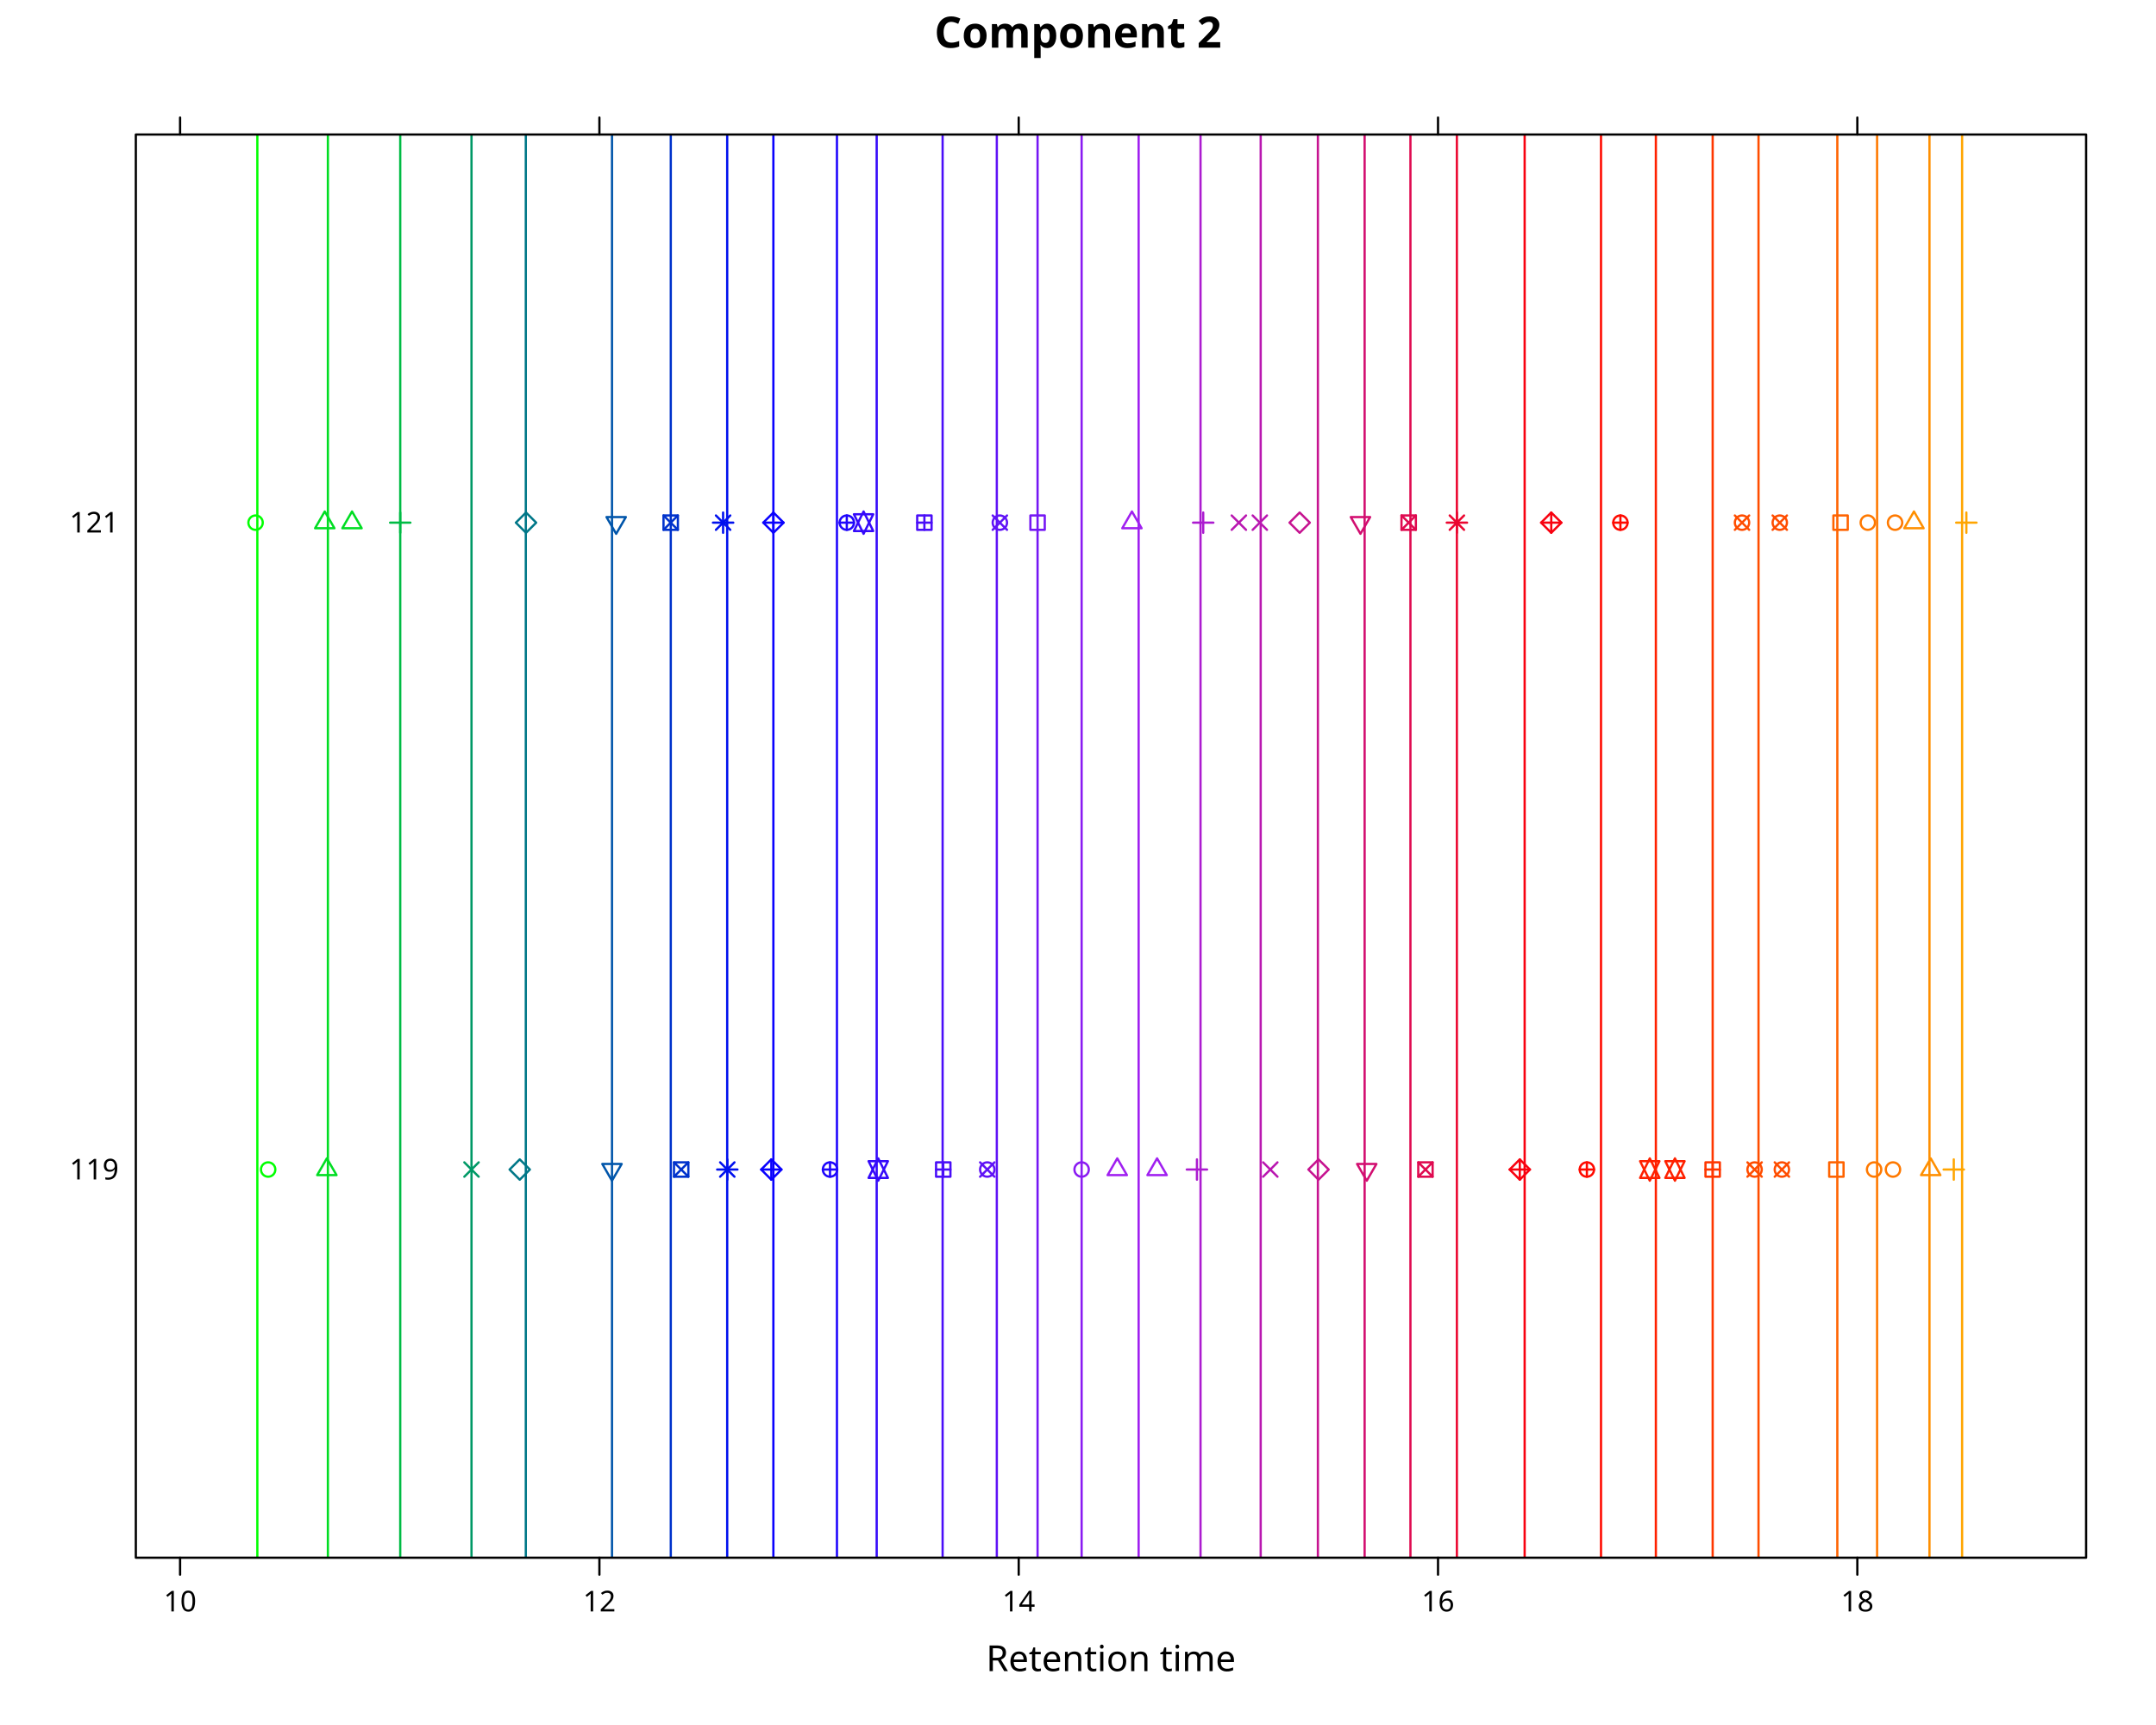
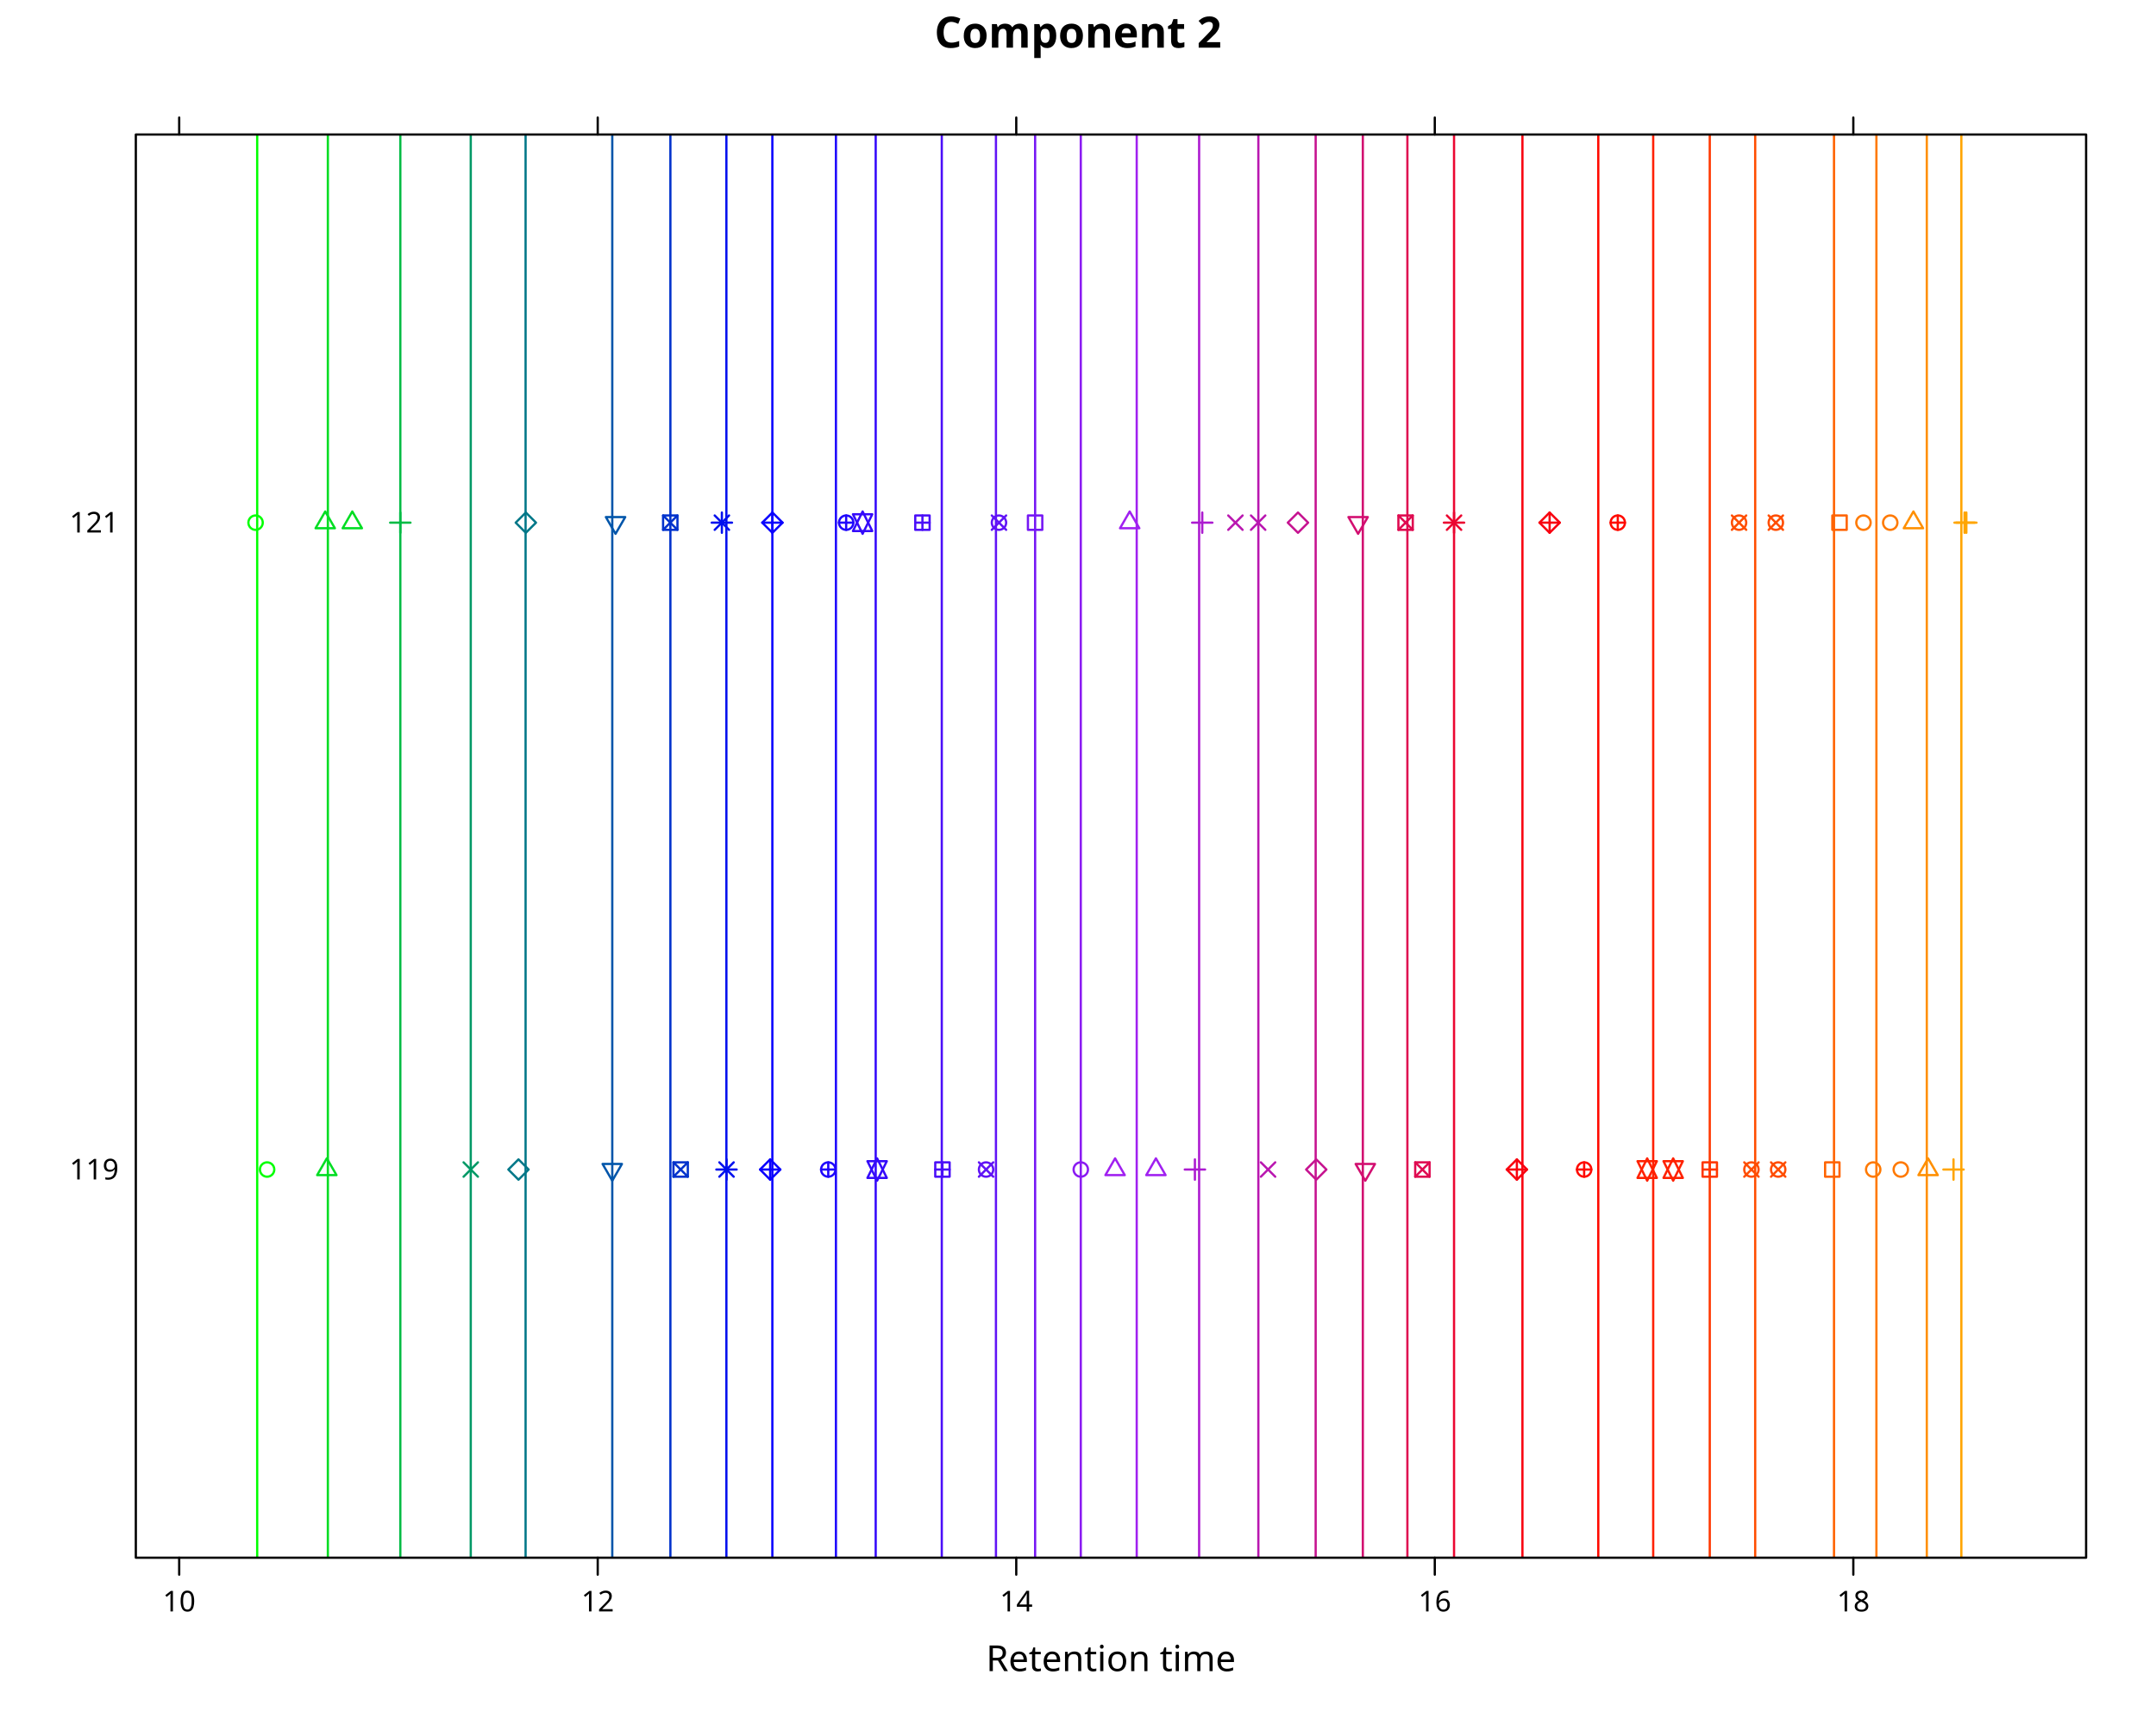
<svg xmlns="http://www.w3.org/2000/svg" class="svglite" data-engine-version="2.0" width="720.00pt" height="576.00pt" viewBox="0 0 720.00 576.00">
  <defs>
    <style type="text/css">
    .svglite line, .svglite polyline, .svglite polygon, .svglite path, .svglite rect, .svglite circle {
      fill: none;
      stroke: #000000;
      stroke-linecap: round;
      stroke-linejoin: round;
      stroke-miterlimit: 10.00;
    }
  </style>
  </defs>
  <rect width="100%" height="100%" style="stroke: none; fill: #FFFFFF;" />
  <defs>
    <clipPath id="cpMC4wMHw3MjAuMDB8MC4wMHw1NzYuMDA=">
      <rect x="0.00" y="0.00" width="720.00" height="576.00" />
    </clipPath>
  </defs>
  <g clip-path="url(#cpMC4wMHw3MjAuMDB8MC4wMHw1NzYuMDA=)">
    <rect x="0.00" y="0.00" width="720.00" height="576.00" style="stroke-width: 0.75; stroke: none;" />
    <text x="360.00" y="15.91" text-anchor="middle" style="font-size: 14.40px; font-weight: bold; font-family: sans;" textLength="86.47px" lengthAdjust="spacingAndGlyphs">Component 2</text>
    <text x="371.01" y="558.00" text-anchor="middle" style="font-size: 12.00px; font-family: sans;" textLength="77.38px" lengthAdjust="spacingAndGlyphs">Retention time</text>
  </g>
  <defs>
    <clipPath id="cpNDUuMzZ8Njk2LjY2fDQ0LjkyfDUyMC4xMw==">
      <rect x="45.36" y="44.92" width="651.30" height="475.21" />
    </clipPath>
  </defs>
  <g clip-path="url(#cpNDUuMzZ8Njk2LjY2fDQ0LjkyfDUyMC4xMw==)">
</g>
  <g clip-path="url(#cpMC4wMHw3MjAuMDB8MC4wMHw1NzYuMDA=)">
-     <line x1="60.14" y1="44.92" x2="60.14" y2="39.25" style="stroke-width: 0.75;" />
-     <line x1="200.17" y1="44.92" x2="200.17" y2="39.25" style="stroke-width: 0.75;" />
-     <line x1="340.20" y1="44.92" x2="340.20" y2="39.25" style="stroke-width: 0.75;" />
-     <line x1="480.23" y1="44.92" x2="480.23" y2="39.25" style="stroke-width: 0.75;" />
-     <line x1="620.26" y1="44.92" x2="620.26" y2="39.25" style="stroke-width: 0.75;" />
+     <line x1="59.84" y1="44.92" x2="59.84" y2="39.25" style="stroke-width: 0.75;" />
+     <line x1="199.61" y1="44.92" x2="199.61" y2="39.25" style="stroke-width: 0.75;" />
+     <line x1="339.38" y1="44.92" x2="339.38" y2="39.25" style="stroke-width: 0.75;" />
+     <line x1="479.15" y1="44.92" x2="479.15" y2="39.25" style="stroke-width: 0.75;" />
+     <line x1="618.92" y1="44.92" x2="618.92" y2="39.25" style="stroke-width: 0.75;" />
    <text x="39.69" y="393.83" text-anchor="end" style="font-size: 9.60px; font-family: sans;" textLength="16.02px" lengthAdjust="spacingAndGlyphs">119</text>
    <text x="39.69" y="177.82" text-anchor="end" style="font-size: 9.60px; font-family: sans;" textLength="16.02px" lengthAdjust="spacingAndGlyphs">121</text>
-     <line x1="60.14" y1="520.13" x2="60.14" y2="525.80" style="stroke-width: 0.75;" />
-     <line x1="200.17" y1="520.13" x2="200.17" y2="525.80" style="stroke-width: 0.75;" />
-     <line x1="340.20" y1="520.13" x2="340.20" y2="525.80" style="stroke-width: 0.75;" />
-     <line x1="480.23" y1="520.13" x2="480.23" y2="525.80" style="stroke-width: 0.75;" />
-     <line x1="620.26" y1="520.13" x2="620.26" y2="525.80" style="stroke-width: 0.75;" />
-     <text x="60.14" y="538.07" text-anchor="middle" style="font-size: 9.60px; font-family: sans;" textLength="10.68px" lengthAdjust="spacingAndGlyphs">10</text>
-     <text x="200.17" y="538.07" text-anchor="middle" style="font-size: 9.60px; font-family: sans;" textLength="10.68px" lengthAdjust="spacingAndGlyphs">12</text>
-     <text x="340.20" y="538.07" text-anchor="middle" style="font-size: 9.60px; font-family: sans;" textLength="10.68px" lengthAdjust="spacingAndGlyphs">14</text>
-     <text x="480.23" y="538.07" text-anchor="middle" style="font-size: 9.60px; font-family: sans;" textLength="10.68px" lengthAdjust="spacingAndGlyphs">16</text>
-     <text x="620.26" y="538.07" text-anchor="middle" style="font-size: 9.60px; font-family: sans;" textLength="10.68px" lengthAdjust="spacingAndGlyphs">18</text>
+     <line x1="59.84" y1="520.13" x2="59.84" y2="525.80" style="stroke-width: 0.75;" />
+     <line x1="199.61" y1="520.13" x2="199.61" y2="525.80" style="stroke-width: 0.75;" />
+     <line x1="339.38" y1="520.13" x2="339.38" y2="525.80" style="stroke-width: 0.75;" />
+     <line x1="479.15" y1="520.13" x2="479.15" y2="525.80" style="stroke-width: 0.75;" />
+     <line x1="618.92" y1="520.13" x2="618.92" y2="525.80" style="stroke-width: 0.75;" />
+     <text x="59.84" y="538.07" text-anchor="middle" style="font-size: 9.60px; font-family: sans;" textLength="10.68px" lengthAdjust="spacingAndGlyphs">10</text>
+     <text x="199.61" y="538.07" text-anchor="middle" style="font-size: 9.60px; font-family: sans;" textLength="10.68px" lengthAdjust="spacingAndGlyphs">12</text>
+     <text x="339.38" y="538.07" text-anchor="middle" style="font-size: 9.60px; font-family: sans;" textLength="10.68px" lengthAdjust="spacingAndGlyphs">14</text>
+     <text x="479.15" y="538.07" text-anchor="middle" style="font-size: 9.60px; font-family: sans;" textLength="10.68px" lengthAdjust="spacingAndGlyphs">16</text>
+     <text x="618.92" y="538.07" text-anchor="middle" style="font-size: 9.60px; font-family: sans;" textLength="10.68px" lengthAdjust="spacingAndGlyphs">18</text>
  </g>
  <g clip-path="url(#cpNDUuMzZ8Njk2LjY2fDQ0LjkyfDUyMC4xMw==)">
-     <circle cx="89.55" cy="390.52" r="2.40" style="stroke-width: 0.75; stroke: #00FF00;" />
-     <polygon points="109.15,386.79 112.39,392.39 105.92,392.39 " style="stroke-width: 0.75; stroke: #00DD22; fill: none;" />
-     <line x1="155.06" y1="392.92" x2="159.86" y2="388.12" style="stroke-width: 0.75; stroke: #009966;" />
-     <line x1="155.06" y1="388.12" x2="159.86" y2="392.92" style="stroke-width: 0.75; stroke: #009966;" />
-     <polygon points="170.17,390.52 173.57,387.13 176.96,390.52 173.57,393.92 " style="stroke-width: 0.75; stroke: #007788; fill: none;" />
-     <polygon points="204.37,394.26 207.61,388.66 201.14,388.66 " style="stroke-width: 0.75; stroke: #0055AA; fill: none;" />
-     <rect x="225.08" y="388.12" width="4.80" height="4.80" style="stroke-width: 0.75; stroke: #0032CC;" />
-     <line x1="225.08" y1="392.92" x2="229.88" y2="388.12" style="stroke-width: 0.75; stroke: #0032CC;" />
-     <line x1="225.08" y1="388.12" x2="229.88" y2="392.92" style="stroke-width: 0.75; stroke: #0032CC;" />
-     <line x1="240.48" y1="392.92" x2="245.28" y2="388.12" style="stroke-width: 0.75; stroke: #0010EE;" />
-     <line x1="240.48" y1="388.12" x2="245.28" y2="392.92" style="stroke-width: 0.75; stroke: #0010EE;" />
-     <line x1="239.49" y1="390.52" x2="246.28" y2="390.52" style="stroke-width: 0.75; stroke: #0010EE;" />
-     <line x1="242.88" y1="393.92" x2="242.88" y2="387.13" style="stroke-width: 0.75; stroke: #0010EE;" />
-     <line x1="254.19" y1="390.52" x2="260.98" y2="390.52" style="stroke-width: 0.75; stroke: #0A02FE;" />
-     <line x1="257.59" y1="393.92" x2="257.59" y2="387.13" style="stroke-width: 0.75; stroke: #0A02FE;" />
-     <polygon points="254.19,390.52 257.59,387.13 260.98,390.52 257.59,393.92 " style="stroke-width: 0.75; stroke: #0A02FE; fill: none;" />
-     <circle cx="277.19" cy="390.52" r="2.40" style="stroke-width: 0.75; stroke: #1F06FC;" />
-     <line x1="274.79" y1="390.52" x2="279.59" y2="390.52" style="stroke-width: 0.75; stroke: #1F06FC;" />
-     <line x1="277.19" y1="392.92" x2="277.19" y2="388.12" style="stroke-width: 0.75; stroke: #1F06FC;" />
-     <polygon points="293.29,394.26 296.53,387.73 290.06,387.73 " style="stroke-width: 0.75; stroke: #350AFA; fill: none;" />
-     <polygon points="293.29,386.79 296.53,393.32 290.06,393.32 " style="stroke-width: 0.75; stroke: #350AFA; fill: none;" />
-     <line x1="312.60" y1="390.52" x2="317.40" y2="390.52" style="stroke-width: 0.75; stroke: #4A0EF8;" />
-     <line x1="315.00" y1="392.92" x2="315.00" y2="388.12" style="stroke-width: 0.75; stroke: #4A0EF8;" />
-     <rect x="312.60" y="388.12" width="4.80" height="4.80" style="stroke-width: 0.75; stroke: #4A0EF8;" />
-     <circle cx="329.70" cy="390.52" r="2.40" style="stroke-width: 0.75; stroke: #6013F6;" />
-     <line x1="327.30" y1="392.92" x2="332.10" y2="388.12" style="stroke-width: 0.75; stroke: #6013F6;" />
-     <line x1="327.30" y1="388.12" x2="332.10" y2="392.92" style="stroke-width: 0.75; stroke: #6013F6;" />
-     <circle cx="361.21" cy="390.52" r="2.40" style="stroke-width: 0.75; stroke: #8A1BF2;" />
-     <polygon points="373.11,386.79 376.34,392.39 369.88,392.39 " style="stroke-width: 0.75; stroke: #A020F0; fill: none;" />
-     <polygon points="386.41,386.79 389.64,392.39 383.18,392.39 " style="stroke-width: 0.75; stroke: #A020F0; fill: none;" />
-     <line x1="396.32" y1="390.52" x2="403.11" y2="390.52" style="stroke-width: 0.75; stroke: #AC1BD0;" />
-     <line x1="399.72" y1="393.92" x2="399.72" y2="387.13" style="stroke-width: 0.75; stroke: #AC1BD0;" />
-     <line x1="421.82" y1="392.92" x2="426.62" y2="388.12" style="stroke-width: 0.75; stroke: #B917B0;" />
-     <line x1="421.82" y1="388.12" x2="426.62" y2="392.92" style="stroke-width: 0.75; stroke: #B917B0;" />
-     <polygon points="436.93,390.52 440.32,387.13 443.72,390.52 440.32,393.92 " style="stroke-width: 0.75; stroke: #C61390; fill: none;" />
-     <polygon points="456.43,394.26 459.66,388.66 453.19,388.66 " style="stroke-width: 0.75; stroke: #D20E70; fill: none;" />
-     <rect x="473.63" y="388.12" width="4.80" height="4.80" style="stroke-width: 0.75; stroke: #DF0A50;" />
-     <line x1="473.63" y1="392.92" x2="478.43" y2="388.12" style="stroke-width: 0.75; stroke: #DF0A50;" />
-     <line x1="473.63" y1="388.12" x2="478.43" y2="392.92" style="stroke-width: 0.75; stroke: #DF0A50;" />
-     <line x1="504.14" y1="390.52" x2="510.93" y2="390.52" style="stroke-width: 0.75; stroke: #F80210;" />
-     <line x1="507.54" y1="393.92" x2="507.54" y2="387.13" style="stroke-width: 0.75; stroke: #F80210;" />
-     <polygon points="504.14,390.52 507.54,387.13 510.93,390.52 507.54,393.92 " style="stroke-width: 0.75; stroke: #F80210; fill: none;" />
-     <circle cx="529.94" cy="390.52" r="2.40" style="stroke-width: 0.75; stroke: #FF0A00;" />
-     <line x1="527.54" y1="390.52" x2="532.34" y2="390.52" style="stroke-width: 0.75; stroke: #FF0A00;" />
-     <line x1="529.94" y1="392.92" x2="529.94" y2="388.12" style="stroke-width: 0.75; stroke: #FF0A00;" />
-     <polygon points="550.95,394.26 554.18,387.73 547.71,387.73 " style="stroke-width: 0.75; stroke: #FF2100; fill: none;" />
-     <polygon points="550.95,386.79 554.18,393.32 547.71,393.32 " style="stroke-width: 0.75; stroke: #FF2100; fill: none;" />
-     <polygon points="559.35,394.26 562.58,387.73 556.12,387.73 " style="stroke-width: 0.75; stroke: #FF2100; fill: none;" />
-     <polygon points="559.35,386.79 562.58,393.32 556.12,393.32 " style="stroke-width: 0.75; stroke: #FF2100; fill: none;" />
-     <line x1="569.55" y1="390.52" x2="574.35" y2="390.52" style="stroke-width: 0.75; stroke: #FF3700;" />
-     <line x1="571.95" y1="392.92" x2="571.95" y2="388.12" style="stroke-width: 0.75; stroke: #FF3700;" />
-     <rect x="569.55" y="388.12" width="4.80" height="4.80" style="stroke-width: 0.75; stroke: #FF3700;" />
-     <circle cx="585.95" cy="390.52" r="2.40" style="stroke-width: 0.75; stroke: #FF4D00;" />
-     <line x1="583.55" y1="392.92" x2="588.35" y2="388.12" style="stroke-width: 0.75; stroke: #FF4D00;" />
-     <line x1="583.55" y1="388.12" x2="588.35" y2="392.92" style="stroke-width: 0.75; stroke: #FF4D00;" />
-     <circle cx="595.06" cy="390.52" r="2.40" style="stroke-width: 0.75; stroke: #FF4D00;" />
-     <line x1="592.66" y1="392.92" x2="597.46" y2="388.12" style="stroke-width: 0.75; stroke: #FF4D00;" />
-     <line x1="592.66" y1="388.12" x2="597.46" y2="392.92" style="stroke-width: 0.75; stroke: #FF4D00;" />
-     <rect x="610.86" y="388.12" width="4.80" height="4.80" style="stroke-width: 0.75; stroke: #FF6300;" />
-     <circle cx="625.86" cy="390.52" r="2.40" style="stroke-width: 0.75; stroke: #FF7900;" />
-     <circle cx="632.16" cy="390.52" r="2.40" style="stroke-width: 0.75; stroke: #FF7900;" />
-     <polygon points="644.77,386.79 648.00,392.39 641.53,392.39 " style="stroke-width: 0.75; stroke: #FF8F00; fill: none;" />
-     <line x1="649.07" y1="390.52" x2="655.86" y2="390.52" style="stroke-width: 0.75; stroke: #FFA500;" />
-     <line x1="652.47" y1="393.92" x2="652.47" y2="387.13" style="stroke-width: 0.75; stroke: #FFA500;" />
+     <circle cx="89.20" cy="390.52" r="2.40" style="stroke-width: 0.75; stroke: #00FF00;" />
+     <polygon points="109.14,386.79 112.38,392.39 105.91,392.39 " style="stroke-width: 0.75; stroke: #00DD22; fill: none;" />
+     <line x1="154.81" y1="392.92" x2="159.61" y2="388.12" style="stroke-width: 0.75; stroke: #009966;" />
+     <line x1="154.81" y1="388.12" x2="159.61" y2="392.92" style="stroke-width: 0.75; stroke: #009966;" />
+     <polygon points="169.76,390.52 173.15,387.13 176.54,390.52 173.15,393.92 " style="stroke-width: 0.75; stroke: #007788; fill: none;" />
+     <polygon points="204.47,394.26 207.70,388.66 201.23,388.66 " style="stroke-width: 0.75; stroke: #0055AA; fill: none;" />
+     <rect x="224.90" y="388.12" width="4.80" height="4.80" style="stroke-width: 0.75; stroke: #0032CC;" />
+     <line x1="224.90" y1="392.92" x2="229.70" y2="388.12" style="stroke-width: 0.75; stroke: #0032CC;" />
+     <line x1="224.90" y1="388.12" x2="229.70" y2="392.92" style="stroke-width: 0.75; stroke: #0032CC;" />
+     <line x1="240.22" y1="392.92" x2="245.02" y2="388.12" style="stroke-width: 0.75; stroke: #0010EE;" />
+     <line x1="240.22" y1="388.12" x2="245.02" y2="392.92" style="stroke-width: 0.75; stroke: #0010EE;" />
+     <line x1="239.22" y1="390.52" x2="246.01" y2="390.52" style="stroke-width: 0.75; stroke: #0010EE;" />
+     <line x1="242.62" y1="393.92" x2="242.62" y2="387.13" style="stroke-width: 0.75; stroke: #0010EE;" />
+     <line x1="253.81" y1="390.52" x2="260.60" y2="390.52" style="stroke-width: 0.75; stroke: #0A02FE;" />
+     <line x1="257.20" y1="393.92" x2="257.20" y2="387.13" style="stroke-width: 0.75; stroke: #0A02FE;" />
+     <polygon points="253.81,390.52 257.20,387.13 260.60,390.52 257.20,393.92 " style="stroke-width: 0.75; stroke: #0A02FE; fill: none;" />
+     <circle cx="276.60" cy="390.52" r="2.40" style="stroke-width: 0.75; stroke: #1F06FC;" />
+     <line x1="274.20" y1="390.52" x2="279.00" y2="390.52" style="stroke-width: 0.75; stroke: #1F06FC;" />
+     <line x1="276.60" y1="392.92" x2="276.60" y2="388.12" style="stroke-width: 0.75; stroke: #1F06FC;" />
+     <polygon points="292.92,394.26 296.15,387.73 289.68,387.73 " style="stroke-width: 0.75; stroke: #350AFA; fill: none;" />
+     <polygon points="292.92,386.79 296.15,393.32 289.68,393.32 " style="stroke-width: 0.75; stroke: #350AFA; fill: none;" />
+     <line x1="312.33" y1="390.52" x2="317.13" y2="390.52" style="stroke-width: 0.75; stroke: #4A0EF8;" />
+     <line x1="314.73" y1="392.92" x2="314.73" y2="388.12" style="stroke-width: 0.75; stroke: #4A0EF8;" />
+     <rect x="312.33" y="388.12" width="4.80" height="4.80" style="stroke-width: 0.75; stroke: #4A0EF8;" />
+     <circle cx="329.30" cy="390.52" r="2.40" style="stroke-width: 0.75; stroke: #6013F6;" />
+     <line x1="326.90" y1="392.92" x2="331.70" y2="388.12" style="stroke-width: 0.75; stroke: #6013F6;" />
+     <line x1="326.90" y1="388.12" x2="331.70" y2="392.92" style="stroke-width: 0.75; stroke: #6013F6;" />
+     <circle cx="360.93" cy="390.52" r="2.40" style="stroke-width: 0.75; stroke: #8A1BF2;" />
+     <polygon points="372.39,386.79 375.62,392.39 369.15,392.39 " style="stroke-width: 0.75; stroke: #A020F0; fill: none;" />
+     <polygon points="386.02,386.79 389.25,392.39 382.79,392.39 " style="stroke-width: 0.75; stroke: #A020F0; fill: none;" />
+     <line x1="395.65" y1="390.52" x2="402.44" y2="390.52" style="stroke-width: 0.75; stroke: #AC1BD0;" />
+     <line x1="399.04" y1="393.92" x2="399.04" y2="387.13" style="stroke-width: 0.75; stroke: #AC1BD0;" />
+     <line x1="421.07" y1="392.92" x2="425.87" y2="388.12" style="stroke-width: 0.75; stroke: #B917B0;" />
+     <line x1="421.07" y1="388.12" x2="425.87" y2="392.92" style="stroke-width: 0.75; stroke: #B917B0;" />
+     <polygon points="436.18,390.52 439.57,387.13 442.96,390.52 439.57,393.92 " style="stroke-width: 0.75; stroke: #C61390; fill: none;" />
+     <polygon points="455.95,394.26 459.18,388.66 452.72,388.66 " style="stroke-width: 0.75; stroke: #D20E70; fill: none;" />
+     <rect x="472.61" y="388.12" width="4.80" height="4.80" style="stroke-width: 0.75; stroke: #DF0A50;" />
+     <line x1="472.61" y1="392.92" x2="477.41" y2="388.12" style="stroke-width: 0.75; stroke: #DF0A50;" />
+     <line x1="472.61" y1="388.12" x2="477.41" y2="392.92" style="stroke-width: 0.75; stroke: #DF0A50;" />
+     <line x1="503.17" y1="390.52" x2="509.96" y2="390.52" style="stroke-width: 0.75; stroke: #F80210;" />
+     <line x1="506.56" y1="393.92" x2="506.56" y2="387.13" style="stroke-width: 0.75; stroke: #F80210;" />
+     <polygon points="503.17,390.52 506.56,387.13 509.96,390.52 506.56,393.92 " style="stroke-width: 0.75; stroke: #F80210; fill: none;" />
+     <circle cx="529.03" cy="390.52" r="2.40" style="stroke-width: 0.75; stroke: #FF0A00;" />
+     <line x1="526.63" y1="390.52" x2="531.43" y2="390.52" style="stroke-width: 0.75; stroke: #FF0A00;" />
+     <line x1="529.03" y1="392.92" x2="529.03" y2="388.12" style="stroke-width: 0.75; stroke: #FF0A00;" />
+     <polygon points="550.08,394.26 553.31,387.73 546.85,387.73 " style="stroke-width: 0.75; stroke: #FF2100; fill: none;" />
+     <polygon points="550.08,386.79 553.31,393.32 546.85,393.32 " style="stroke-width: 0.75; stroke: #FF2100; fill: none;" />
+     <polygon points="558.76,394.26 561.99,387.73 555.53,387.73 " style="stroke-width: 0.75; stroke: #FF2100; fill: none;" />
+     <polygon points="558.76,386.79 561.99,393.32 555.53,393.32 " style="stroke-width: 0.75; stroke: #FF2100; fill: none;" />
+     <line x1="568.58" y1="390.52" x2="573.38" y2="390.52" style="stroke-width: 0.75; stroke: #FF3700;" />
+     <line x1="570.98" y1="392.92" x2="570.98" y2="388.12" style="stroke-width: 0.75; stroke: #FF3700;" />
+     <rect x="568.58" y="388.12" width="4.80" height="4.80" style="stroke-width: 0.75; stroke: #FF3700;" />
+     <circle cx="584.89" cy="390.52" r="2.40" style="stroke-width: 0.75; stroke: #FF4D00;" />
+     <line x1="582.49" y1="392.92" x2="587.29" y2="388.12" style="stroke-width: 0.75; stroke: #FF4D00;" />
+     <line x1="582.49" y1="388.12" x2="587.29" y2="392.92" style="stroke-width: 0.75; stroke: #FF4D00;" />
+     <circle cx="593.83" cy="390.52" r="2.40" style="stroke-width: 0.75; stroke: #FF4D00;" />
+     <line x1="591.43" y1="392.92" x2="596.23" y2="388.12" style="stroke-width: 0.75; stroke: #FF4D00;" />
+     <line x1="591.43" y1="388.12" x2="596.23" y2="392.92" style="stroke-width: 0.75; stroke: #FF4D00;" />
+     <rect x="609.50" y="388.12" width="4.80" height="4.80" style="stroke-width: 0.75; stroke: #FF6300;" />
+     <circle cx="625.56" cy="390.52" r="2.40" style="stroke-width: 0.75; stroke: #FF7900;" />
+     <circle cx="634.77" cy="390.52" r="2.40" style="stroke-width: 0.75; stroke: #FF7900;" />
+     <polygon points="643.89,386.79 647.13,392.39 640.66,392.39 " style="stroke-width: 0.75; stroke: #FF8F00; fill: none;" />
+     <line x1="648.99" y1="390.52" x2="655.78" y2="390.52" style="stroke-width: 0.75; stroke: #FFA500;" />
+     <line x1="652.38" y1="393.92" x2="652.38" y2="387.13" style="stroke-width: 0.75; stroke: #FFA500;" />
    <circle cx="85.35" cy="174.52" r="2.40" style="stroke-width: 0.75; stroke: #00FF00;" />
-     <polygon points="108.45,170.79 111.69,176.39 105.22,176.39 " style="stroke-width: 0.75; stroke: #00DD22; fill: none;" />
-     <polygon points="117.56,170.79 120.79,176.39 114.32,176.39 " style="stroke-width: 0.75; stroke: #00DD22; fill: none;" />
-     <line x1="130.27" y1="174.52" x2="137.05" y2="174.52" style="stroke-width: 0.75; stroke: #00BB44;" />
-     <line x1="133.66" y1="177.91" x2="133.66" y2="171.13" style="stroke-width: 0.75; stroke: #00BB44;" />
-     <polygon points="172.27,174.52 175.67,171.13 179.06,174.52 175.67,177.91 " style="stroke-width: 0.75; stroke: #007788; fill: none;" />
-     <polygon points="205.77,178.25 209.01,172.65 202.54,172.65 " style="stroke-width: 0.75; stroke: #0055AA; fill: none;" />
-     <rect x="221.58" y="172.12" width="4.80" height="4.80" style="stroke-width: 0.75; stroke: #0032CC;" />
-     <line x1="221.58" y1="176.92" x2="226.38" y2="172.12" style="stroke-width: 0.75; stroke: #0032CC;" />
-     <line x1="221.58" y1="172.12" x2="226.38" y2="176.92" style="stroke-width: 0.75; stroke: #0032CC;" />
-     <line x1="239.08" y1="176.92" x2="243.88" y2="172.12" style="stroke-width: 0.75; stroke: #0010EE;" />
-     <line x1="239.08" y1="172.12" x2="243.88" y2="176.92" style="stroke-width: 0.75; stroke: #0010EE;" />
-     <line x1="238.09" y1="174.52" x2="244.88" y2="174.52" style="stroke-width: 0.75; stroke: #0010EE;" />
-     <line x1="241.48" y1="177.91" x2="241.48" y2="171.13" style="stroke-width: 0.75; stroke: #0010EE;" />
-     <line x1="254.89" y1="174.52" x2="261.68" y2="174.52" style="stroke-width: 0.75; stroke: #0A02FE;" />
-     <line x1="258.29" y1="177.91" x2="258.29" y2="171.13" style="stroke-width: 0.75; stroke: #0A02FE;" />
-     <polygon points="254.89,174.52 258.29,171.13 261.68,174.52 258.29,177.91 " style="stroke-width: 0.75; stroke: #0A02FE; fill: none;" />
-     <circle cx="282.79" cy="174.52" r="2.40" style="stroke-width: 0.75; stroke: #1F06FC;" />
-     <line x1="280.39" y1="174.52" x2="285.19" y2="174.52" style="stroke-width: 0.75; stroke: #1F06FC;" />
-     <line x1="282.79" y1="176.92" x2="282.79" y2="172.12" style="stroke-width: 0.75; stroke: #1F06FC;" />
-     <polygon points="288.39,178.25 291.62,171.72 285.16,171.72 " style="stroke-width: 0.75; stroke: #350AFA; fill: none;" />
-     <polygon points="288.39,170.79 291.62,177.32 285.16,177.32 " style="stroke-width: 0.75; stroke: #350AFA; fill: none;" />
-     <line x1="306.30" y1="174.52" x2="311.10" y2="174.52" style="stroke-width: 0.75; stroke: #4A0EF8;" />
-     <line x1="308.70" y1="176.92" x2="308.70" y2="172.12" style="stroke-width: 0.75; stroke: #4A0EF8;" />
-     <rect x="306.30" y="172.12" width="4.80" height="4.80" style="stroke-width: 0.75; stroke: #4A0EF8;" />
-     <circle cx="333.90" cy="174.52" r="2.40" style="stroke-width: 0.75; stroke: #6013F6;" />
-     <line x1="331.50" y1="176.92" x2="336.30" y2="172.12" style="stroke-width: 0.75; stroke: #6013F6;" />
-     <line x1="331.50" y1="172.12" x2="336.30" y2="176.92" style="stroke-width: 0.75; stroke: #6013F6;" />
-     <rect x="344.10" y="172.12" width="4.80" height="4.80" style="stroke-width: 0.75; stroke: #7517F4;" />
-     <polygon points="378.01,170.79 381.24,176.39 374.78,176.39 " style="stroke-width: 0.75; stroke: #A020F0; fill: none;" />
-     <line x1="398.42" y1="174.52" x2="405.21" y2="174.52" style="stroke-width: 0.75; stroke: #AC1BD0;" />
-     <line x1="401.82" y1="177.91" x2="401.82" y2="171.13" style="stroke-width: 0.75; stroke: #AC1BD0;" />
-     <line x1="411.32" y1="176.92" x2="416.12" y2="172.12" style="stroke-width: 0.75; stroke: #B917B0;" />
-     <line x1="411.32" y1="172.12" x2="416.12" y2="176.92" style="stroke-width: 0.75; stroke: #B917B0;" />
-     <line x1="418.32" y1="176.92" x2="423.12" y2="172.12" style="stroke-width: 0.75; stroke: #B917B0;" />
-     <line x1="418.32" y1="172.12" x2="423.12" y2="176.92" style="stroke-width: 0.75; stroke: #B917B0;" />
-     <polygon points="430.63,174.52 434.02,171.13 437.42,174.52 434.02,177.91 " style="stroke-width: 0.75; stroke: #C61390; fill: none;" />
-     <polygon points="454.33,178.25 457.56,172.65 451.09,172.65 " style="stroke-width: 0.75; stroke: #D20E70; fill: none;" />
-     <rect x="468.03" y="172.12" width="4.80" height="4.80" style="stroke-width: 0.75; stroke: #DF0A50;" />
-     <line x1="468.03" y1="176.92" x2="472.83" y2="172.12" style="stroke-width: 0.75; stroke: #DF0A50;" />
-     <line x1="468.03" y1="172.12" x2="472.83" y2="176.92" style="stroke-width: 0.75; stroke: #DF0A50;" />
-     <line x1="484.13" y1="176.92" x2="488.93" y2="172.12" style="stroke-width: 0.75; stroke: #EB0630;" />
-     <line x1="484.13" y1="172.12" x2="488.93" y2="176.92" style="stroke-width: 0.75; stroke: #EB0630;" />
-     <line x1="483.14" y1="174.52" x2="489.93" y2="174.52" style="stroke-width: 0.75; stroke: #EB0630;" />
-     <line x1="486.53" y1="177.91" x2="486.53" y2="171.13" style="stroke-width: 0.75; stroke: #EB0630;" />
-     <line x1="514.65" y1="174.52" x2="521.43" y2="174.52" style="stroke-width: 0.75; stroke: #F80210;" />
-     <line x1="518.04" y1="177.91" x2="518.04" y2="171.13" style="stroke-width: 0.75; stroke: #F80210;" />
-     <polygon points="514.65,174.52 518.04,171.13 521.43,174.52 518.04,177.91 " style="stroke-width: 0.75; stroke: #F80210; fill: none;" />
-     <circle cx="541.14" cy="174.52" r="2.40" style="stroke-width: 0.75; stroke: #FF0A00;" />
-     <line x1="538.74" y1="174.52" x2="543.54" y2="174.52" style="stroke-width: 0.75; stroke: #FF0A00;" />
-     <line x1="541.14" y1="176.92" x2="541.14" y2="172.12" style="stroke-width: 0.75; stroke: #FF0A00;" />
-     <circle cx="581.75" cy="174.52" r="2.40" style="stroke-width: 0.75; stroke: #FF4D00;" />
-     <line x1="579.35" y1="176.92" x2="584.15" y2="172.12" style="stroke-width: 0.75; stroke: #FF4D00;" />
-     <line x1="579.35" y1="172.12" x2="584.15" y2="176.92" style="stroke-width: 0.75; stroke: #FF4D00;" />
-     <circle cx="594.36" cy="174.52" r="2.40" style="stroke-width: 0.75; stroke: #FF4D00;" />
-     <line x1="591.96" y1="176.92" x2="596.76" y2="172.12" style="stroke-width: 0.75; stroke: #FF4D00;" />
-     <line x1="591.96" y1="172.12" x2="596.76" y2="176.92" style="stroke-width: 0.75; stroke: #FF4D00;" />
-     <rect x="612.26" y="172.12" width="4.80" height="4.80" style="stroke-width: 0.75; stroke: #FF6300;" />
-     <circle cx="623.76" cy="174.52" r="2.40" style="stroke-width: 0.75; stroke: #FF7900;" />
-     <circle cx="632.86" cy="174.52" r="2.40" style="stroke-width: 0.75; stroke: #FF7900;" />
-     <polygon points="639.17,170.79 642.40,176.39 635.93,176.39 " style="stroke-width: 0.75; stroke: #FF8F00; fill: none;" />
+     <polygon points="108.61,170.79 111.84,176.39 105.38,176.39 " style="stroke-width: 0.75; stroke: #00DD22; fill: none;" />
+     <polygon points="117.65,170.79 120.88,176.39 114.42,176.39 " style="stroke-width: 0.75; stroke: #00DD22; fill: none;" />
+     <line x1="130.29" y1="174.52" x2="137.08" y2="174.52" style="stroke-width: 0.75; stroke: #00BB44;" />
+     <line x1="133.69" y1="177.91" x2="133.69" y2="171.13" style="stroke-width: 0.75; stroke: #00BB44;" />
+     <polygon points="172.21,174.52 175.60,171.13 179.00,174.52 175.60,177.91 " style="stroke-width: 0.75; stroke: #007788; fill: none;" />
+     <polygon points="205.56,178.25 208.80,172.65 202.33,172.65 " style="stroke-width: 0.75; stroke: #0055AA; fill: none;" />
+     <rect x="221.44" y="172.12" width="4.80" height="4.80" style="stroke-width: 0.75; stroke: #0032CC;" />
+     <line x1="221.44" y1="176.92" x2="226.24" y2="172.12" style="stroke-width: 0.75; stroke: #0032CC;" />
+     <line x1="221.44" y1="172.12" x2="226.24" y2="176.92" style="stroke-width: 0.75; stroke: #0032CC;" />
+     <line x1="238.67" y1="176.92" x2="243.47" y2="172.12" style="stroke-width: 0.75; stroke: #0010EE;" />
+     <line x1="238.67" y1="172.12" x2="243.47" y2="176.92" style="stroke-width: 0.75; stroke: #0010EE;" />
+     <line x1="237.67" y1="174.52" x2="244.46" y2="174.52" style="stroke-width: 0.75; stroke: #0010EE;" />
+     <line x1="241.07" y1="177.91" x2="241.07" y2="171.13" style="stroke-width: 0.75; stroke: #0010EE;" />
+     <line x1="254.55" y1="174.52" x2="261.34" y2="174.52" style="stroke-width: 0.75; stroke: #0A02FE;" />
+     <line x1="257.95" y1="177.91" x2="257.95" y2="171.13" style="stroke-width: 0.75; stroke: #0A02FE;" />
+     <polygon points="254.55,174.52 257.95,171.13 261.34,174.52 257.95,177.91 " style="stroke-width: 0.75; stroke: #0A02FE; fill: none;" />
+     <circle cx="282.58" cy="174.52" r="2.40" style="stroke-width: 0.75; stroke: #1F06FC;" />
+     <line x1="280.18" y1="174.52" x2="284.98" y2="174.52" style="stroke-width: 0.75; stroke: #1F06FC;" />
+     <line x1="282.58" y1="176.92" x2="282.58" y2="172.12" style="stroke-width: 0.75; stroke: #1F06FC;" />
+     <polygon points="288.07,178.25 291.30,171.72 284.84,171.72 " style="stroke-width: 0.75; stroke: #350AFA; fill: none;" />
+     <polygon points="288.07,170.79 291.30,177.32 284.84,177.32 " style="stroke-width: 0.75; stroke: #350AFA; fill: none;" />
+     <line x1="305.65" y1="174.52" x2="310.45" y2="174.52" style="stroke-width: 0.75; stroke: #4A0EF8;" />
+     <line x1="308.05" y1="176.92" x2="308.05" y2="172.12" style="stroke-width: 0.75; stroke: #4A0EF8;" />
+     <rect x="305.65" y="172.12" width="4.80" height="4.80" style="stroke-width: 0.75; stroke: #4A0EF8;" />
+     <circle cx="333.61" cy="174.52" r="2.40" style="stroke-width: 0.75; stroke: #6013F6;" />
+     <line x1="331.21" y1="176.92" x2="336.01" y2="172.12" style="stroke-width: 0.75; stroke: #6013F6;" />
+     <line x1="331.21" y1="172.12" x2="336.01" y2="176.92" style="stroke-width: 0.75; stroke: #6013F6;" />
+     <rect x="343.28" y="172.12" width="4.80" height="4.80" style="stroke-width: 0.75; stroke: #7517F4;" />
+     <polygon points="377.26,170.79 380.49,176.39 374.03,176.39 " style="stroke-width: 0.75; stroke: #A020F0; fill: none;" />
+     <line x1="398.10" y1="174.52" x2="404.89" y2="174.52" style="stroke-width: 0.75; stroke: #AC1BD0;" />
+     <line x1="401.50" y1="177.91" x2="401.50" y2="171.13" style="stroke-width: 0.75; stroke: #AC1BD0;" />
+     <line x1="410.17" y1="176.92" x2="414.97" y2="172.12" style="stroke-width: 0.75; stroke: #B917B0;" />
+     <line x1="410.17" y1="172.12" x2="414.97" y2="176.92" style="stroke-width: 0.75; stroke: #B917B0;" />
+     <line x1="417.76" y1="176.92" x2="422.56" y2="172.12" style="stroke-width: 0.75; stroke: #B917B0;" />
+     <line x1="417.76" y1="172.12" x2="422.56" y2="176.92" style="stroke-width: 0.75; stroke: #B917B0;" />
+     <polygon points="430.06,174.52 433.46,171.13 436.85,174.52 433.46,177.91 " style="stroke-width: 0.75; stroke: #C61390; fill: none;" />
+     <polygon points="453.54,178.25 456.78,172.65 450.31,172.65 " style="stroke-width: 0.75; stroke: #D20E70; fill: none;" />
+     <rect x="467.00" y="172.12" width="4.80" height="4.80" style="stroke-width: 0.75; stroke: #DF0A50;" />
+     <line x1="467.00" y1="176.92" x2="471.80" y2="172.12" style="stroke-width: 0.75; stroke: #DF0A50;" />
+     <line x1="467.00" y1="172.12" x2="471.80" y2="176.92" style="stroke-width: 0.75; stroke: #DF0A50;" />
+     <line x1="483.18" y1="176.92" x2="487.98" y2="172.12" style="stroke-width: 0.75; stroke: #EB0630;" />
+     <line x1="483.18" y1="172.12" x2="487.98" y2="176.92" style="stroke-width: 0.75; stroke: #EB0630;" />
+     <line x1="482.18" y1="174.52" x2="488.97" y2="174.52" style="stroke-width: 0.75; stroke: #EB0630;" />
+     <line x1="485.58" y1="177.91" x2="485.58" y2="171.13" style="stroke-width: 0.75; stroke: #EB0630;" />
+     <line x1="514.11" y1="174.52" x2="520.90" y2="174.52" style="stroke-width: 0.75; stroke: #F80210;" />
+     <line x1="517.50" y1="177.91" x2="517.50" y2="171.13" style="stroke-width: 0.75; stroke: #F80210;" />
+     <polygon points="514.11,174.52 517.50,171.13 520.90,174.52 517.50,177.91 " style="stroke-width: 0.75; stroke: #F80210; fill: none;" />
+     <circle cx="540.26" cy="174.52" r="2.40" style="stroke-width: 0.75; stroke: #FF0A00;" />
+     <line x1="537.86" y1="174.52" x2="542.66" y2="174.52" style="stroke-width: 0.75; stroke: #FF0A00;" />
+     <line x1="540.26" y1="176.92" x2="540.26" y2="172.12" style="stroke-width: 0.75; stroke: #FF0A00;" />
+     <circle cx="580.76" cy="174.52" r="2.40" style="stroke-width: 0.75; stroke: #FF4D00;" />
+     <line x1="578.36" y1="176.92" x2="583.16" y2="172.12" style="stroke-width: 0.75; stroke: #FF4D00;" />
+     <line x1="578.36" y1="172.12" x2="583.16" y2="176.92" style="stroke-width: 0.75; stroke: #FF4D00;" />
+     <circle cx="593.04" cy="174.52" r="2.40" style="stroke-width: 0.75; stroke: #FF4D00;" />
+     <line x1="590.64" y1="176.92" x2="595.44" y2="172.12" style="stroke-width: 0.75; stroke: #FF4D00;" />
+     <line x1="590.64" y1="172.12" x2="595.44" y2="176.92" style="stroke-width: 0.75; stroke: #FF4D00;" />
+     <rect x="611.91" y="172.12" width="4.80" height="4.80" style="stroke-width: 0.75; stroke: #FF6300;" />
+     <circle cx="622.31" cy="174.52" r="2.40" style="stroke-width: 0.75; stroke: #FF7900;" />
+     <circle cx="631.25" cy="174.52" r="2.40" style="stroke-width: 0.75; stroke: #FF7900;" />
+     <polygon points="638.99,170.79 642.22,176.39 635.76,176.39 " style="stroke-width: 0.75; stroke: #FF8F00; fill: none;" />
+     <line x1="652.68" y1="174.52" x2="659.46" y2="174.52" style="stroke-width: 0.75; stroke: #FFA500;" />
+     <line x1="656.07" y1="177.91" x2="656.07" y2="171.13" style="stroke-width: 0.75; stroke: #FFA500;" />
    <line x1="653.27" y1="174.52" x2="660.06" y2="174.52" style="stroke-width: 0.75; stroke: #FFA500;" />
    <line x1="656.67" y1="177.91" x2="656.67" y2="171.13" style="stroke-width: 0.75; stroke: #FFA500;" />
-     <line x1="85.94" y1="520.13" x2="85.94" y2="44.92" style="stroke-width: 0.75; stroke: #00FF00;" />
-     <line x1="109.50" y1="520.13" x2="109.50" y2="44.92" style="stroke-width: 0.75; stroke: #00DD22;" />
-     <line x1="133.66" y1="520.13" x2="133.66" y2="44.92" style="stroke-width: 0.75; stroke: #00BB44;" />
-     <line x1="157.46" y1="520.13" x2="157.46" y2="44.92" style="stroke-width: 0.75; stroke: #009966;" />
-     <line x1="175.59" y1="520.13" x2="175.59" y2="44.92" style="stroke-width: 0.75; stroke: #007788;" />
-     <line x1="204.38" y1="520.13" x2="204.38" y2="44.92" style="stroke-width: 0.75; stroke: #0055AA;" />
-     <line x1="224.01" y1="520.13" x2="224.01" y2="44.92" style="stroke-width: 0.75; stroke: #0032CC;" />
-     <line x1="242.85" y1="520.13" x2="242.85" y2="44.92" style="stroke-width: 0.75; stroke: #0010EE;" />
-     <line x1="258.27" y1="520.13" x2="258.27" y2="44.92" style="stroke-width: 0.75; stroke: #0A02FE;" />
-     <line x1="279.50" y1="520.13" x2="279.50" y2="44.92" style="stroke-width: 0.75; stroke: #1F06FC;" />
-     <line x1="292.77" y1="520.13" x2="292.77" y2="44.92" style="stroke-width: 0.75; stroke: #350AFA;" />
-     <line x1="314.79" y1="520.13" x2="314.79" y2="44.92" style="stroke-width: 0.75; stroke: #4A0EF8;" />
-     <line x1="332.89" y1="520.13" x2="332.89" y2="44.92" style="stroke-width: 0.75; stroke: #6013F6;" />
-     <line x1="346.50" y1="520.13" x2="346.50" y2="44.92" style="stroke-width: 0.75; stroke: #7517F4;" />
-     <line x1="361.21" y1="520.13" x2="361.21" y2="44.92" style="stroke-width: 0.75; stroke: #8A1BF2;" />
-     <line x1="380.25" y1="520.13" x2="380.25" y2="44.92" style="stroke-width: 0.75; stroke: #A020F0;" />
-     <line x1="400.92" y1="520.13" x2="400.92" y2="44.92" style="stroke-width: 0.75; stroke: #AC1BD0;" />
-     <line x1="421.01" y1="520.13" x2="421.01" y2="44.92" style="stroke-width: 0.75; stroke: #B917B0;" />
-     <line x1="440.11" y1="520.13" x2="440.11" y2="44.92" style="stroke-width: 0.75; stroke: #C61390;" />
-     <line x1="455.72" y1="520.13" x2="455.72" y2="44.92" style="stroke-width: 0.75; stroke: #D20E70;" />
-     <line x1="471.02" y1="520.13" x2="471.02" y2="44.92" style="stroke-width: 0.75; stroke: #DF0A50;" />
-     <line x1="486.53" y1="520.13" x2="486.53" y2="44.92" style="stroke-width: 0.75; stroke: #EB0630;" />
-     <line x1="509.16" y1="520.13" x2="509.16" y2="44.92" style="stroke-width: 0.75; stroke: #F80210;" />
-     <line x1="534.66" y1="520.13" x2="534.66" y2="44.92" style="stroke-width: 0.75; stroke: #FF0A00;" />
-     <line x1="552.98" y1="520.13" x2="552.98" y2="44.92" style="stroke-width: 0.75; stroke: #FF2100;" />
-     <line x1="571.95" y1="520.13" x2="571.95" y2="44.92" style="stroke-width: 0.75; stroke: #FF3700;" />
-     <line x1="587.26" y1="520.13" x2="587.26" y2="44.92" style="stroke-width: 0.75; stroke: #FF4D00;" />
-     <line x1="613.58" y1="520.13" x2="613.58" y2="44.92" style="stroke-width: 0.75; stroke: #FF6300;" />
-     <line x1="626.86" y1="520.13" x2="626.86" y2="44.92" style="stroke-width: 0.75; stroke: #FF7900;" />
-     <line x1="644.35" y1="520.13" x2="644.35" y2="44.92" style="stroke-width: 0.75; stroke: #FF8F00;" />
-     <line x1="655.25" y1="520.13" x2="655.25" y2="44.92" style="stroke-width: 0.75; stroke: #FFA500;" />
+     <line x1="85.89" y1="520.13" x2="85.89" y2="44.92" style="stroke-width: 0.75; stroke: #00FF00;" />
+     <line x1="109.49" y1="520.13" x2="109.49" y2="44.92" style="stroke-width: 0.75; stroke: #00DD22;" />
+     <line x1="133.69" y1="520.13" x2="133.69" y2="44.92" style="stroke-width: 0.75; stroke: #00BB44;" />
+     <line x1="157.21" y1="520.13" x2="157.21" y2="44.92" style="stroke-width: 0.75; stroke: #009966;" />
+     <line x1="175.52" y1="520.13" x2="175.52" y2="44.92" style="stroke-width: 0.75; stroke: #007788;" />
+     <line x1="204.47" y1="520.13" x2="204.47" y2="44.92" style="stroke-width: 0.75; stroke: #0055AA;" />
+     <line x1="223.88" y1="520.13" x2="223.88" y2="44.92" style="stroke-width: 0.75; stroke: #0032CC;" />
+     <line x1="242.58" y1="520.13" x2="242.58" y2="44.92" style="stroke-width: 0.75; stroke: #0010EE;" />
+     <line x1="257.93" y1="520.13" x2="257.93" y2="44.92" style="stroke-width: 0.75; stroke: #0A02FE;" />
+     <line x1="279.16" y1="520.13" x2="279.16" y2="44.92" style="stroke-width: 0.75; stroke: #1F06FC;" />
+     <line x1="292.44" y1="520.13" x2="292.44" y2="44.92" style="stroke-width: 0.75; stroke: #350AFA;" />
+     <line x1="314.51" y1="520.13" x2="314.51" y2="44.92" style="stroke-width: 0.75; stroke: #4A0EF8;" />
+     <line x1="332.60" y1="520.13" x2="332.60" y2="44.92" style="stroke-width: 0.75; stroke: #6013F6;" />
+     <line x1="345.68" y1="520.13" x2="345.68" y2="44.92" style="stroke-width: 0.75; stroke: #7517F4;" />
+     <line x1="360.93" y1="520.13" x2="360.93" y2="44.92" style="stroke-width: 0.75; stroke: #8A1BF2;" />
+     <line x1="379.61" y1="520.13" x2="379.61" y2="44.92" style="stroke-width: 0.75; stroke: #A020F0;" />
+     <line x1="400.45" y1="520.13" x2="400.45" y2="44.92" style="stroke-width: 0.75; stroke: #AC1BD0;" />
+     <line x1="420.23" y1="520.13" x2="420.23" y2="44.92" style="stroke-width: 0.75; stroke: #B917B0;" />
+     <line x1="439.37" y1="520.13" x2="439.37" y2="44.92" style="stroke-width: 0.75; stroke: #C61390;" />
+     <line x1="455.12" y1="520.13" x2="455.12" y2="44.92" style="stroke-width: 0.75; stroke: #D20E70;" />
+     <line x1="470.00" y1="520.13" x2="470.00" y2="44.92" style="stroke-width: 0.75; stroke: #DF0A50;" />
+     <line x1="485.58" y1="520.13" x2="485.58" y2="44.92" style="stroke-width: 0.75; stroke: #EB0630;" />
+     <line x1="508.42" y1="520.13" x2="508.42" y2="44.92" style="stroke-width: 0.75; stroke: #F80210;" />
+     <line x1="533.75" y1="520.13" x2="533.75" y2="44.92" style="stroke-width: 0.75; stroke: #FF0A00;" />
+     <line x1="552.09" y1="520.13" x2="552.09" y2="44.92" style="stroke-width: 0.75; stroke: #FF2100;" />
+     <line x1="570.98" y1="520.13" x2="570.98" y2="44.92" style="stroke-width: 0.75; stroke: #FF3700;" />
+     <line x1="586.15" y1="520.13" x2="586.15" y2="44.92" style="stroke-width: 0.75; stroke: #FF4D00;" />
+     <line x1="612.47" y1="520.13" x2="612.47" y2="44.92" style="stroke-width: 0.75; stroke: #FF6300;" />
+     <line x1="626.63" y1="520.13" x2="626.63" y2="44.92" style="stroke-width: 0.75; stroke: #FF7900;" />
+     <line x1="643.46" y1="520.13" x2="643.46" y2="44.92" style="stroke-width: 0.75; stroke: #FF8F00;" />
+     <line x1="655.00" y1="520.13" x2="655.00" y2="44.92" style="stroke-width: 0.75; stroke: #FFA500;" />
  </g>
  <g clip-path="url(#cpMC4wMHw3MjAuMDB8MC4wMHw1NzYuMDA=)">
    <rect x="45.36" y="44.92" width="651.30" height="475.21" style="stroke-width: 0.75;" />
  </g>
</svg>
